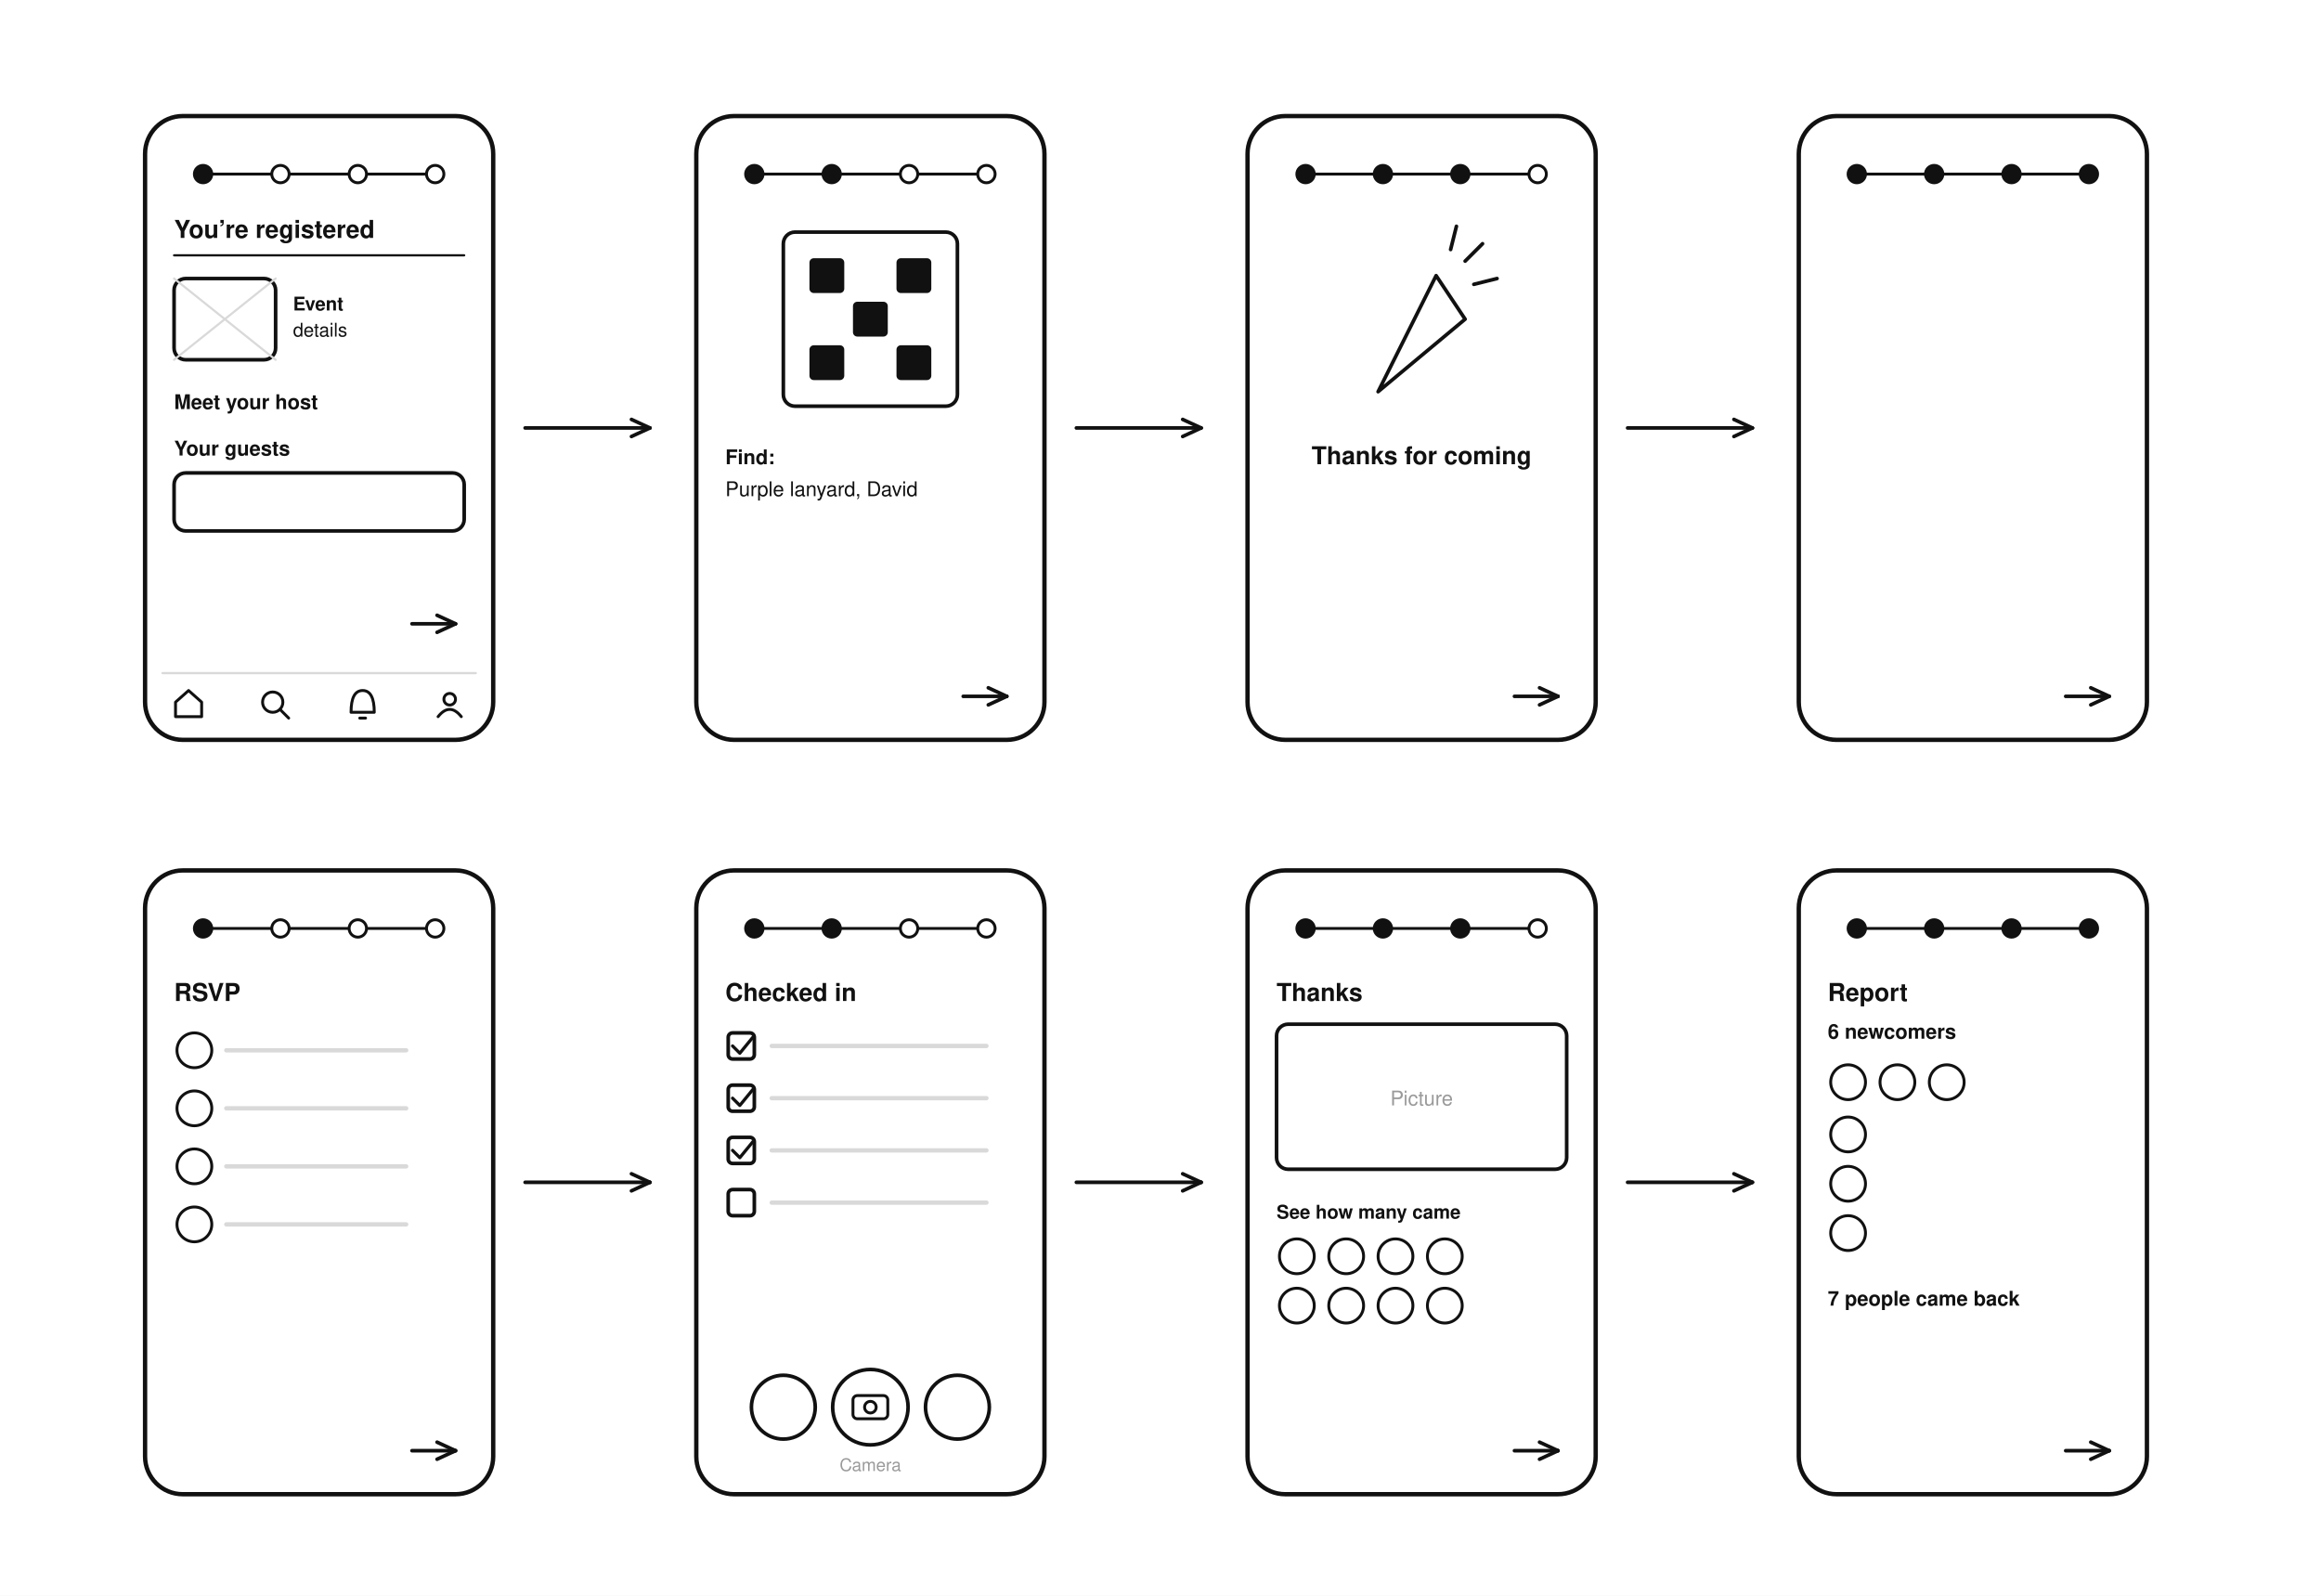
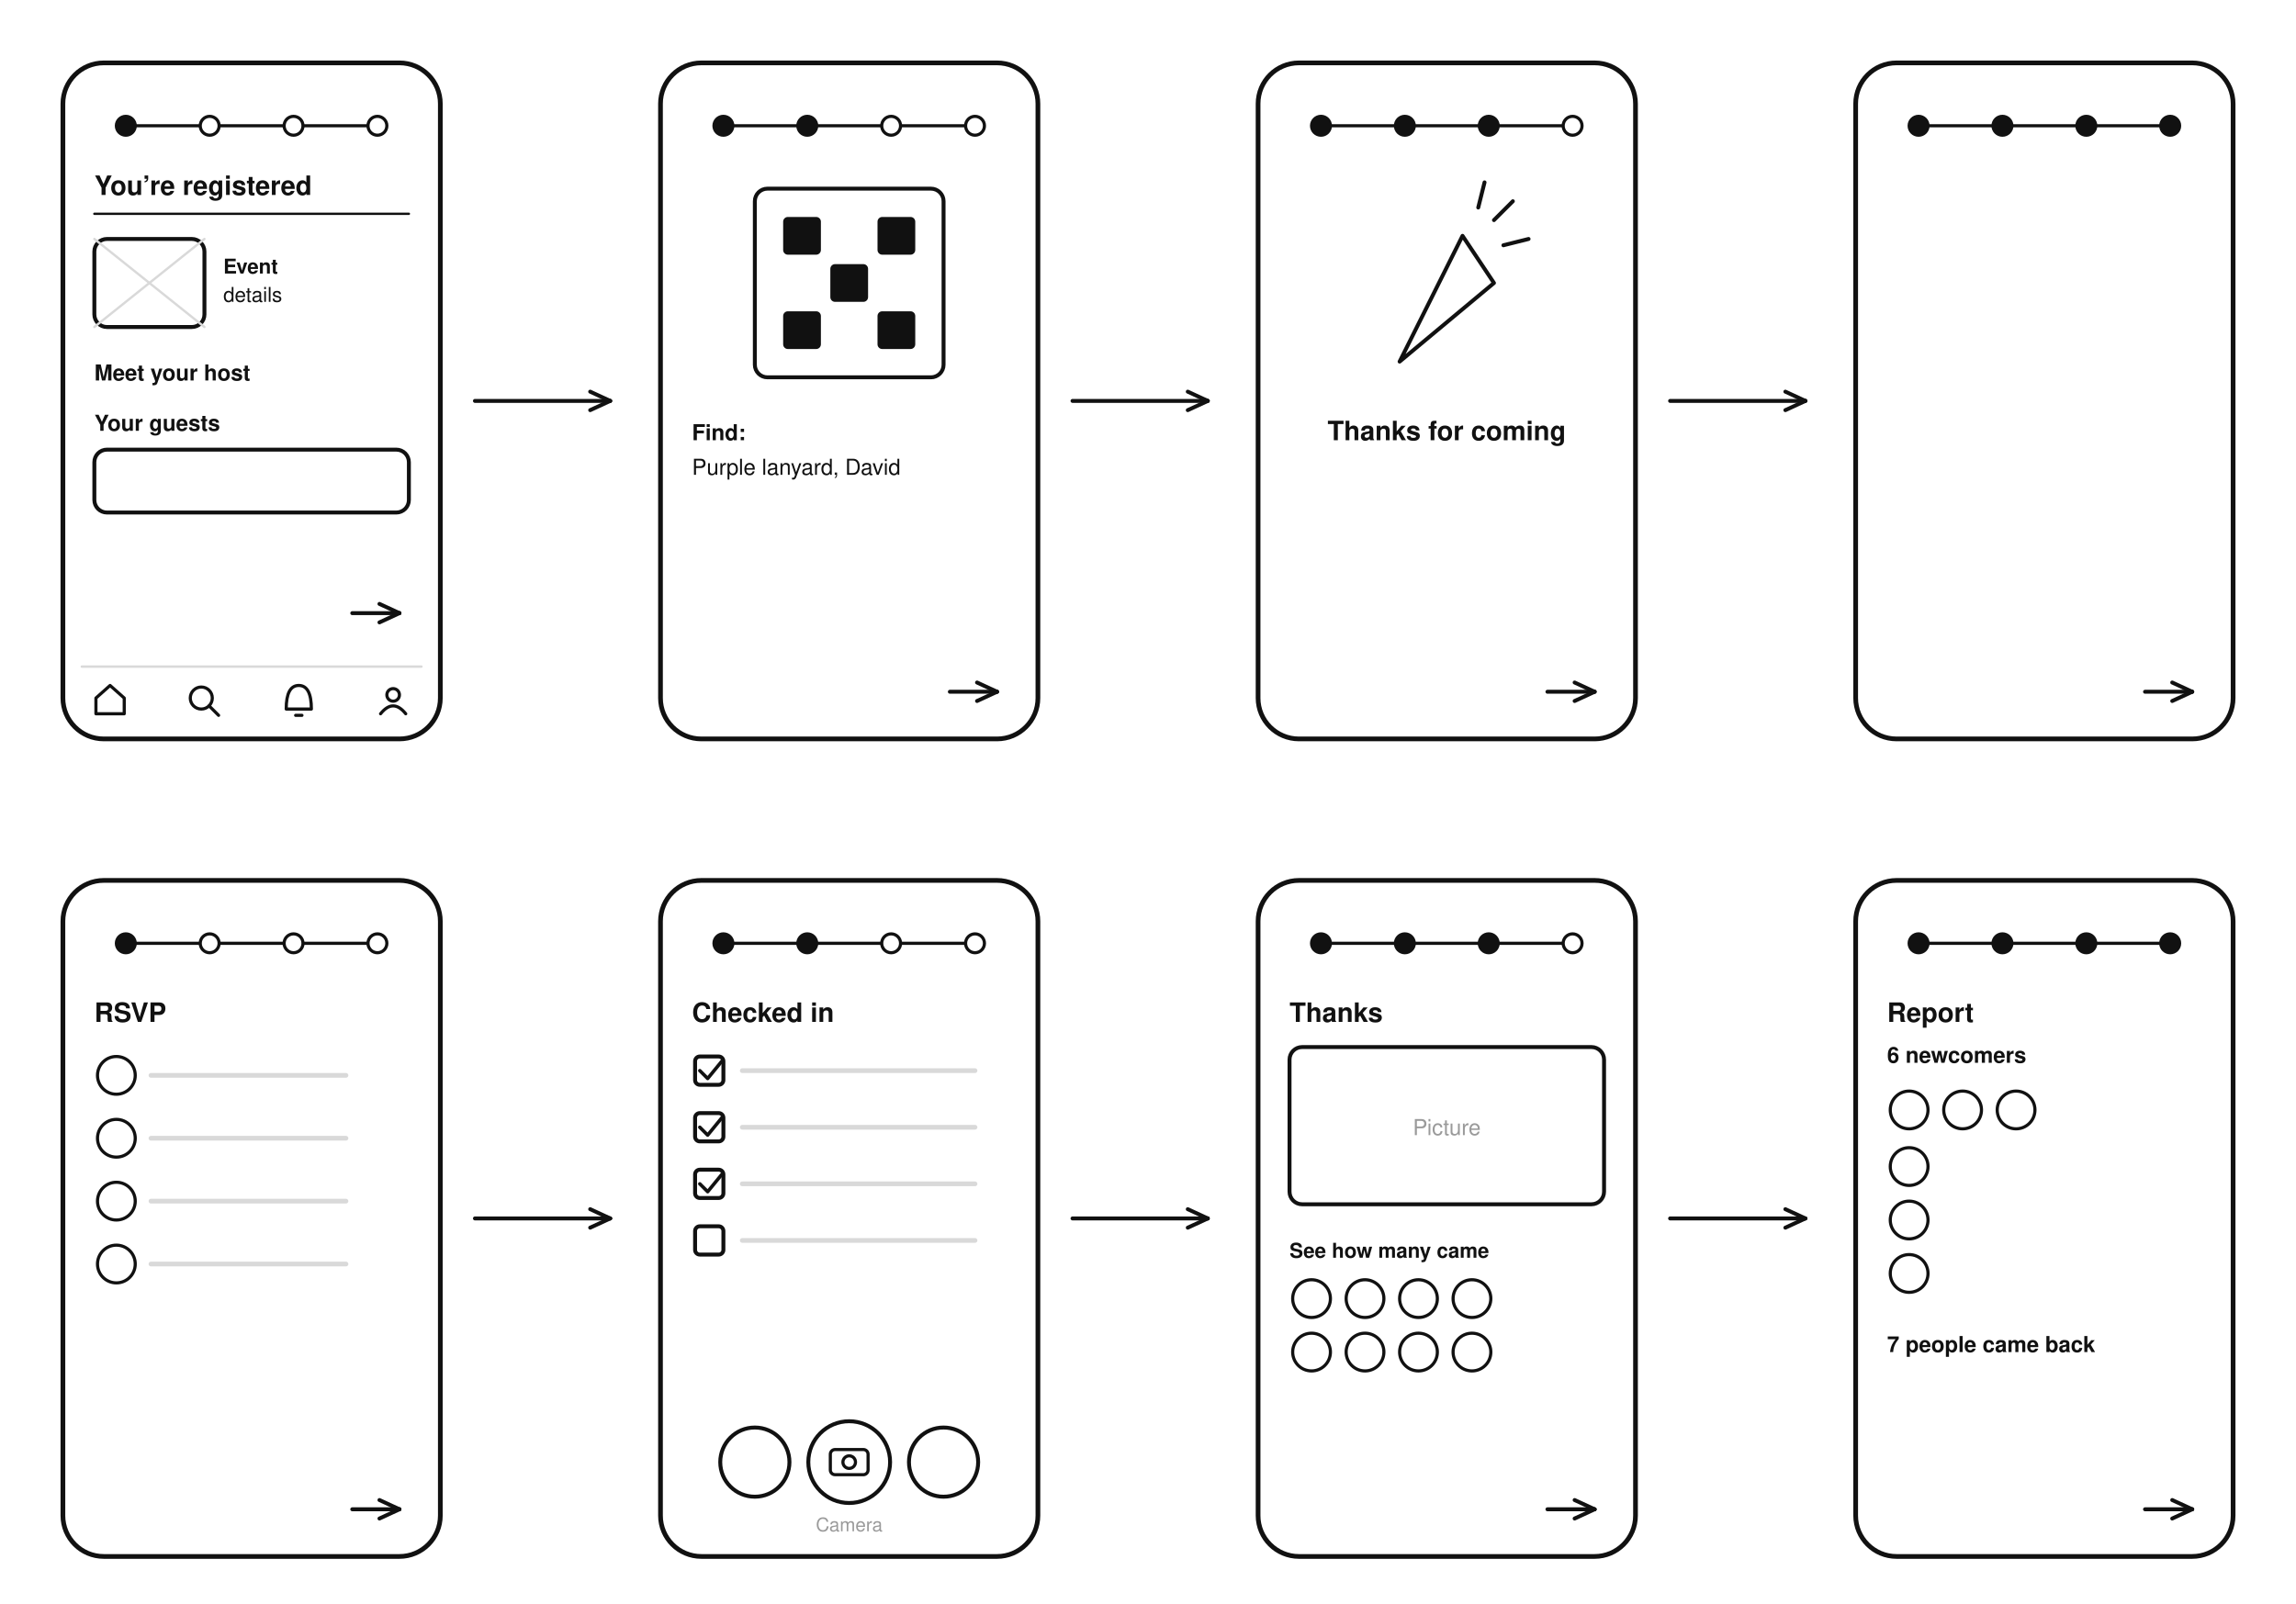
- <svg xmlns="http://www.w3.org/2000/svg" viewBox="0 0 1600 1100" font-family="Helvetica Neue, Helvetica, Arial, sans-serif">
+ <svg xmlns="http://www.w3.org/2000/svg" viewBox="60 40 1460 1020" font-family="Helvetica Neue, Helvetica, Arial, sans-serif">
  <rect width="1600" height="1100" fill="#fff" />
  <rect x="100" y="80" width="240" height="430" rx="26" fill="#fff" stroke="#111" stroke-width="3" />
  <line x1="362" y1="295.0" x2="448" y2="295.0" stroke="#111" stroke-width="2.5" stroke-linecap="round" />
  <line x1="448" y1="295.0" x2="435.294" y2="289.121" stroke="#111" stroke-width="2.5" stroke-linecap="round" />
  <line x1="448" y1="295.0" x2="435.294" y2="300.879" stroke="#111" stroke-width="2.5" stroke-linecap="round" />
  <rect x="480" y="80" width="240" height="430" rx="26" fill="#fff" stroke="#111" stroke-width="3" />
  <line x1="742" y1="295.0" x2="828" y2="295.0" stroke="#111" stroke-width="2.5" stroke-linecap="round" />
  <line x1="828" y1="295.0" x2="815.294" y2="289.121" stroke="#111" stroke-width="2.5" stroke-linecap="round" />
  <line x1="828" y1="295.0" x2="815.294" y2="300.879" stroke="#111" stroke-width="2.5" stroke-linecap="round" />
  <rect x="860" y="80" width="240" height="430" rx="26" fill="#fff" stroke="#111" stroke-width="3" />
  <line x1="1122" y1="295.0" x2="1208" y2="295.0" stroke="#111" stroke-width="2.5" stroke-linecap="round" />
  <line x1="1208" y1="295.0" x2="1195.294" y2="289.121" stroke="#111" stroke-width="2.5" stroke-linecap="round" />
  <line x1="1208" y1="295.0" x2="1195.294" y2="300.879" stroke="#111" stroke-width="2.5" stroke-linecap="round" />
  <rect x="1240" y="80" width="240" height="430" rx="26" fill="#fff" stroke="#111" stroke-width="3" />
  <rect x="100" y="600" width="240" height="430" rx="26" fill="#fff" stroke="#111" stroke-width="3" />
  <line x1="362" y1="815.0" x2="448" y2="815.0" stroke="#111" stroke-width="2.5" stroke-linecap="round" />
  <line x1="448" y1="815.0" x2="435.294" y2="809.121" stroke="#111" stroke-width="2.5" stroke-linecap="round" />
  <line x1="448" y1="815.0" x2="435.294" y2="820.879" stroke="#111" stroke-width="2.5" stroke-linecap="round" />
  <rect x="480" y="600" width="240" height="430" rx="26" fill="#fff" stroke="#111" stroke-width="3" />
  <line x1="742" y1="815.0" x2="828" y2="815.0" stroke="#111" stroke-width="2.5" stroke-linecap="round" />
  <line x1="828" y1="815.0" x2="815.294" y2="809.121" stroke="#111" stroke-width="2.5" stroke-linecap="round" />
  <line x1="828" y1="815.0" x2="815.294" y2="820.879" stroke="#111" stroke-width="2.5" stroke-linecap="round" />
  <rect x="860" y="600" width="240" height="430" rx="26" fill="#fff" stroke="#111" stroke-width="3" />
  <line x1="1122" y1="815.0" x2="1208" y2="815.0" stroke="#111" stroke-width="2.5" stroke-linecap="round" />
  <line x1="1208" y1="815.0" x2="1195.294" y2="809.121" stroke="#111" stroke-width="2.5" stroke-linecap="round" />
  <line x1="1208" y1="815.0" x2="1195.294" y2="820.879" stroke="#111" stroke-width="2.5" stroke-linecap="round" />
  <rect x="1240" y="600" width="240" height="430" rx="26" fill="#fff" stroke="#111" stroke-width="3" />
  <line x1="140.0" y1="120" x2="300.0" y2="120" stroke="#111" stroke-width="2" stroke-linecap="round" />
  <circle cx="140.0" cy="120" r="6" fill="#111" stroke="#111" stroke-width="2" />
  <circle cx="193.333" cy="120" r="6" fill="#fff" stroke="#111" stroke-width="2" />
  <circle cx="246.667" cy="120" r="6" fill="#fff" stroke="#111" stroke-width="2" />
  <circle cx="300.0" cy="120" r="6" fill="#fff" stroke="#111" stroke-width="2" />
  <text x="120" y="164" font-size="17" font-weight="700" text-anchor="start" fill="#111">You’re registered</text>
  <line x1="120" y1="176" x2="320" y2="176" stroke="#111" stroke-width="1.5" stroke-linecap="round" />
  <rect x="120" y="192" width="70" height="56" rx="8" fill="none" stroke="#111" stroke-width="2.5" />
  <line x1="120" y1="192" x2="190" y2="248" stroke="#d9d9d9" stroke-width="1.5" stroke-linecap="round" />
  <line x1="190" y1="192" x2="120" y2="248" stroke="#d9d9d9" stroke-width="1.5" stroke-linecap="round" />
  <text x="202" y="214" font-size="13" font-weight="600" text-anchor="start" fill="#111">Event</text>
  <text x="202" y="232" font-size="13" font-weight="400" text-anchor="start" fill="#111">details</text>
  <text x="120" y="282" font-size="14" font-weight="600" text-anchor="start" fill="#111">Meet your host</text>
  <text x="120" y="314" font-size="14" font-weight="600" text-anchor="start" fill="#111">Your guests</text>
  <rect x="120" y="326" width="200" height="40" rx="8" fill="none" stroke="#111" stroke-width="2.5" />
  <line x1="112" y1="464" x2="328" y2="464" stroke="#d9d9d9" stroke-width="1.5" stroke-linecap="round" />
  <path d="M121.0,494 V484 L130.0,476 L139.0,484 V494 Z" stroke="#111" stroke-width="2" fill="none" stroke-linecap="round" stroke-linejoin="round" />
  <circle cx="188.0" cy="484" r="7" fill="none" stroke="#111" stroke-width="2" />
  <line x1="193.0" y1="489" x2="199.0" y2="495" stroke="#111" stroke-width="2" stroke-linecap="round" />
  <path d="M242.0,491 Q242.0,476 250.0,476 Q258.0,476 258.0,491 Z M248.0,495 h4" stroke="#111" stroke-width="2" fill="none" stroke-linecap="round" stroke-linejoin="round" />
  <circle cx="310.0" cy="482" r="4" fill="none" stroke="#111" stroke-width="2" />
  <path d="M302.0,494 Q310.0,484 318.0,494" stroke="#111" stroke-width="2" fill="none" stroke-linecap="round" stroke-linejoin="round" />
  <line x1="284" y1="430" x2="314" y2="430" stroke="#111" stroke-width="2.5" stroke-linecap="round" />
  <line x1="314" y1="430" x2="301.294" y2="424.121" stroke="#111" stroke-width="2.5" stroke-linecap="round" />
  <line x1="314" y1="430" x2="301.294" y2="435.879" stroke="#111" stroke-width="2.5" stroke-linecap="round" />
  <line x1="520.0" y1="120" x2="680.0" y2="120" stroke="#111" stroke-width="2" stroke-linecap="round" />
  <circle cx="520.0" cy="120" r="6" fill="#111" stroke="#111" stroke-width="2" />
  <circle cx="573.333" cy="120" r="6" fill="#111" stroke="#111" stroke-width="2" />
  <circle cx="626.667" cy="120" r="6" fill="#fff" stroke="#111" stroke-width="2" />
  <circle cx="680.0" cy="120" r="6" fill="#fff" stroke="#111" stroke-width="2" />
  <rect x="540" y="160" width="120" height="120" rx="8" fill="none" stroke="#111" stroke-width="2.5" />
  <rect x="558" y="178" width="24" height="24" rx="3" fill="#111" stroke="#111" stroke-width="0" />
  <rect x="558" y="238" width="24" height="24" rx="3" fill="#111" stroke="#111" stroke-width="0" />
  <rect x="588" y="208" width="24" height="24" rx="3" fill="#111" stroke="#111" stroke-width="0" />
  <rect x="618" y="178" width="24" height="24" rx="3" fill="#111" stroke="#111" stroke-width="0" />
  <rect x="618" y="238" width="24" height="24" rx="3" fill="#111" stroke="#111" stroke-width="0" />
  <text x="500" y="320" font-size="14" font-weight="600" text-anchor="start" fill="#111">Find:</text>
  <text x="500" y="342" font-size="14" font-weight="400" text-anchor="start" fill="#111">Purple lanyard, David</text>
  <line x1="664" y1="480" x2="694" y2="480" stroke="#111" stroke-width="2.5" stroke-linecap="round" />
  <line x1="694" y1="480" x2="681.294" y2="474.121" stroke="#111" stroke-width="2.5" stroke-linecap="round" />
  <line x1="694" y1="480" x2="681.294" y2="485.879" stroke="#111" stroke-width="2.5" stroke-linecap="round" />
  <line x1="900.0" y1="120" x2="1060.0" y2="120" stroke="#111" stroke-width="2" stroke-linecap="round" />
  <circle cx="900.0" cy="120" r="6" fill="#111" stroke="#111" stroke-width="2" />
  <circle cx="953.333" cy="120" r="6" fill="#111" stroke="#111" stroke-width="2" />
  <circle cx="1006.667" cy="120" r="6" fill="#111" stroke="#111" stroke-width="2" />
  <circle cx="1060.0" cy="120" r="6" fill="#fff" stroke="#111" stroke-width="2" />
  <path d="M950,270 l40,-80 l20,30 z" stroke="#111" stroke-width="2.5" fill="none" stroke-linecap="round" stroke-linejoin="round" />
  <line x1="1010" y1="180" x2="1022" y2="168" stroke="#111" stroke-width="2.5" stroke-linecap="round" />
  <line x1="1016" y1="196" x2="1032" y2="192" stroke="#111" stroke-width="2.5" stroke-linecap="round" />
  <line x1="1000" y1="172" x2="1004" y2="156" stroke="#111" stroke-width="2.5" stroke-linecap="round" />
  <text x="980.0" y="320" font-size="17" font-weight="700" text-anchor="middle" fill="#111">Thanks for coming</text>
  <line x1="1044" y1="480" x2="1074" y2="480" stroke="#111" stroke-width="2.5" stroke-linecap="round" />
  <line x1="1074" y1="480" x2="1061.294" y2="474.121" stroke="#111" stroke-width="2.5" stroke-linecap="round" />
  <line x1="1074" y1="480" x2="1061.294" y2="485.879" stroke="#111" stroke-width="2.5" stroke-linecap="round" />
  <line x1="1280.0" y1="120" x2="1440.0" y2="120" stroke="#111" stroke-width="2" stroke-linecap="round" />
  <circle cx="1280.0" cy="120" r="6" fill="#111" stroke="#111" stroke-width="2" />
  <circle cx="1333.333" cy="120" r="6" fill="#111" stroke="#111" stroke-width="2" />
  <circle cx="1386.667" cy="120" r="6" fill="#111" stroke="#111" stroke-width="2" />
  <circle cx="1440.0" cy="120" r="6" fill="#111" stroke="#111" stroke-width="2" />
  <line x1="1424" y1="480" x2="1454" y2="480" stroke="#111" stroke-width="2.5" stroke-linecap="round" />
  <line x1="1454" y1="480" x2="1441.294" y2="474.121" stroke="#111" stroke-width="2.5" stroke-linecap="round" />
  <line x1="1454" y1="480" x2="1441.294" y2="485.879" stroke="#111" stroke-width="2.5" stroke-linecap="round" />
  <line x1="140.0" y1="640" x2="300.0" y2="640" stroke="#111" stroke-width="2" stroke-linecap="round" />
  <circle cx="140.0" cy="640" r="6" fill="#111" stroke="#111" stroke-width="2" />
  <circle cx="193.333" cy="640" r="6" fill="#fff" stroke="#111" stroke-width="2" />
  <circle cx="246.667" cy="640" r="6" fill="#fff" stroke="#111" stroke-width="2" />
  <circle cx="300.0" cy="640" r="6" fill="#fff" stroke="#111" stroke-width="2" />
  <text x="120" y="690" font-size="17" font-weight="700" text-anchor="start" fill="#111">RSVP</text>
  <circle cx="134" cy="724" r="12" fill="none" stroke="#111" stroke-width="2" />
  <line x1="156" y1="724" x2="280" y2="724" stroke="#d9d9d9" stroke-width="3" stroke-linecap="round" />
  <circle cx="134" cy="764" r="12" fill="none" stroke="#111" stroke-width="2" />
  <line x1="156" y1="764" x2="280" y2="764" stroke="#d9d9d9" stroke-width="3" stroke-linecap="round" />
  <circle cx="134" cy="804" r="12" fill="none" stroke="#111" stroke-width="2" />
  <line x1="156" y1="804" x2="280" y2="804" stroke="#d9d9d9" stroke-width="3" stroke-linecap="round" />
  <circle cx="134" cy="844" r="12" fill="none" stroke="#111" stroke-width="2" />
  <line x1="156" y1="844" x2="280" y2="844" stroke="#d9d9d9" stroke-width="3" stroke-linecap="round" />
  <line x1="284" y1="1000" x2="314" y2="1000" stroke="#111" stroke-width="2.5" stroke-linecap="round" />
  <line x1="314" y1="1000" x2="301.294" y2="994.121" stroke="#111" stroke-width="2.5" stroke-linecap="round" />
  <line x1="314" y1="1000" x2="301.294" y2="1005.879" stroke="#111" stroke-width="2.5" stroke-linecap="round" />
  <line x1="520.0" y1="640" x2="680.0" y2="640" stroke="#111" stroke-width="2" stroke-linecap="round" />
  <circle cx="520.0" cy="640" r="6" fill="#111" stroke="#111" stroke-width="2" />
  <circle cx="573.333" cy="640" r="6" fill="#111" stroke="#111" stroke-width="2" />
  <circle cx="626.667" cy="640" r="6" fill="#fff" stroke="#111" stroke-width="2" />
  <circle cx="680.0" cy="640" r="6" fill="#fff" stroke="#111" stroke-width="2" />
  <text x="500" y="690" font-size="17" font-weight="700" text-anchor="start" fill="#111">Checked in</text>
  <rect x="502" y="712" width="18" height="18" rx="3" fill="none" stroke="#111" stroke-width="2.5" />
  <line x1="532" y1="721" x2="680" y2="721" stroke="#d9d9d9" stroke-width="3" stroke-linecap="round" />
  <path d="M505,721 l5,5 l9,-11" stroke="#111" stroke-width="2.2" fill="none" stroke-linecap="round" stroke-linejoin="round" />
  <rect x="502" y="748" width="18" height="18" rx="3" fill="none" stroke="#111" stroke-width="2.5" />
  <line x1="532" y1="757" x2="680" y2="757" stroke="#d9d9d9" stroke-width="3" stroke-linecap="round" />
  <path d="M505,757 l5,5 l9,-11" stroke="#111" stroke-width="2.2" fill="none" stroke-linecap="round" stroke-linejoin="round" />
  <rect x="502" y="784" width="18" height="18" rx="3" fill="none" stroke="#111" stroke-width="2.5" />
  <line x1="532" y1="793" x2="680" y2="793" stroke="#d9d9d9" stroke-width="3" stroke-linecap="round" />
  <path d="M505,793 l5,5 l9,-11" stroke="#111" stroke-width="2.2" fill="none" stroke-linecap="round" stroke-linejoin="round" />
  <rect x="502" y="820" width="18" height="18" rx="3" fill="none" stroke="#111" stroke-width="2.5" />
  <line x1="532" y1="829" x2="680" y2="829" stroke="#d9d9d9" stroke-width="3" stroke-linecap="round" />
  <circle cx="540" cy="970" r="22" fill="none" stroke="#111" stroke-width="2.5" />
  <circle cx="600" cy="970" r="26" fill="none" stroke="#111" stroke-width="2.5" />
  <circle cx="660" cy="970" r="22" fill="none" stroke="#111" stroke-width="2.5" />
  <rect x="588" y="962" width="24" height="16" rx="3" fill="none" stroke="#111" stroke-width="2" />
  <circle cx="600" cy="970" r="4" fill="none" stroke="#111" stroke-width="2" />
  <text x="600" y="1014" font-size="12" font-weight="400" text-anchor="middle" fill="#9a9a9a">Camera</text>
  <line x1="900.0" y1="640" x2="1060.0" y2="640" stroke="#111" stroke-width="2" stroke-linecap="round" />
  <circle cx="900.0" cy="640" r="6" fill="#111" stroke="#111" stroke-width="2" />
  <circle cx="953.333" cy="640" r="6" fill="#111" stroke="#111" stroke-width="2" />
  <circle cx="1006.667" cy="640" r="6" fill="#111" stroke="#111" stroke-width="2" />
  <circle cx="1060.0" cy="640" r="6" fill="#fff" stroke="#111" stroke-width="2" />
  <text x="880" y="690" font-size="17" font-weight="700" text-anchor="start" fill="#111">Thanks</text>
  <rect x="880" y="706" width="200" height="100" rx="8" fill="none" stroke="#111" stroke-width="2.5" />
  <text x="980" y="762" font-size="14" font-weight="400" text-anchor="middle" fill="#9a9a9a">Picture</text>
  <text x="880" y="840" font-size="13" font-weight="600" text-anchor="start" fill="#111">See how many came</text>
  <circle cx="894" cy="866" r="12" fill="none" stroke="#111" stroke-width="2" />
  <circle cx="928" cy="866" r="12" fill="none" stroke="#111" stroke-width="2" />
  <circle cx="962" cy="866" r="12" fill="none" stroke="#111" stroke-width="2" />
  <circle cx="996" cy="866" r="12" fill="none" stroke="#111" stroke-width="2" />
  <circle cx="894" cy="900" r="12" fill="none" stroke="#111" stroke-width="2" />
  <circle cx="928" cy="900" r="12" fill="none" stroke="#111" stroke-width="2" />
  <circle cx="962" cy="900" r="12" fill="none" stroke="#111" stroke-width="2" />
  <circle cx="996" cy="900" r="12" fill="none" stroke="#111" stroke-width="2" />
  <line x1="1044" y1="1000" x2="1074" y2="1000" stroke="#111" stroke-width="2.5" stroke-linecap="round" />
  <line x1="1074" y1="1000" x2="1061.294" y2="994.121" stroke="#111" stroke-width="2.5" stroke-linecap="round" />
  <line x1="1074" y1="1000" x2="1061.294" y2="1005.879" stroke="#111" stroke-width="2.5" stroke-linecap="round" />
  <line x1="1280.0" y1="640" x2="1440.0" y2="640" stroke="#111" stroke-width="2" stroke-linecap="round" />
  <circle cx="1280.0" cy="640" r="6" fill="#111" stroke="#111" stroke-width="2" />
  <circle cx="1333.333" cy="640" r="6" fill="#111" stroke="#111" stroke-width="2" />
  <circle cx="1386.667" cy="640" r="6" fill="#111" stroke="#111" stroke-width="2" />
  <circle cx="1440.0" cy="640" r="6" fill="#111" stroke="#111" stroke-width="2" />
  <text x="1260" y="690" font-size="17" font-weight="700" text-anchor="start" fill="#111">Report</text>
  <text x="1260" y="716" font-size="14" font-weight="600" text-anchor="start" fill="#111">6 newcomers</text>
  <circle cx="1274" cy="746" r="12" fill="none" stroke="#111" stroke-width="2" />
  <circle cx="1308" cy="746" r="12" fill="none" stroke="#111" stroke-width="2" />
  <circle cx="1342" cy="746" r="12" fill="none" stroke="#111" stroke-width="2" />
  <circle cx="1274" cy="782" r="12" fill="none" stroke="#111" stroke-width="2" />
  <circle cx="1274" cy="816" r="12" fill="none" stroke="#111" stroke-width="2" />
  <circle cx="1274" cy="850" r="12" fill="none" stroke="#111" stroke-width="2" />
  <text x="1260" y="900" font-size="14" font-weight="600" text-anchor="start" fill="#111">7 people came back</text>
  <line x1="1424" y1="1000" x2="1454" y2="1000" stroke="#111" stroke-width="2.5" stroke-linecap="round" />
  <line x1="1454" y1="1000" x2="1441.294" y2="994.121" stroke="#111" stroke-width="2.5" stroke-linecap="round" />
  <line x1="1454" y1="1000" x2="1441.294" y2="1005.879" stroke="#111" stroke-width="2.5" stroke-linecap="round" />
</svg>
